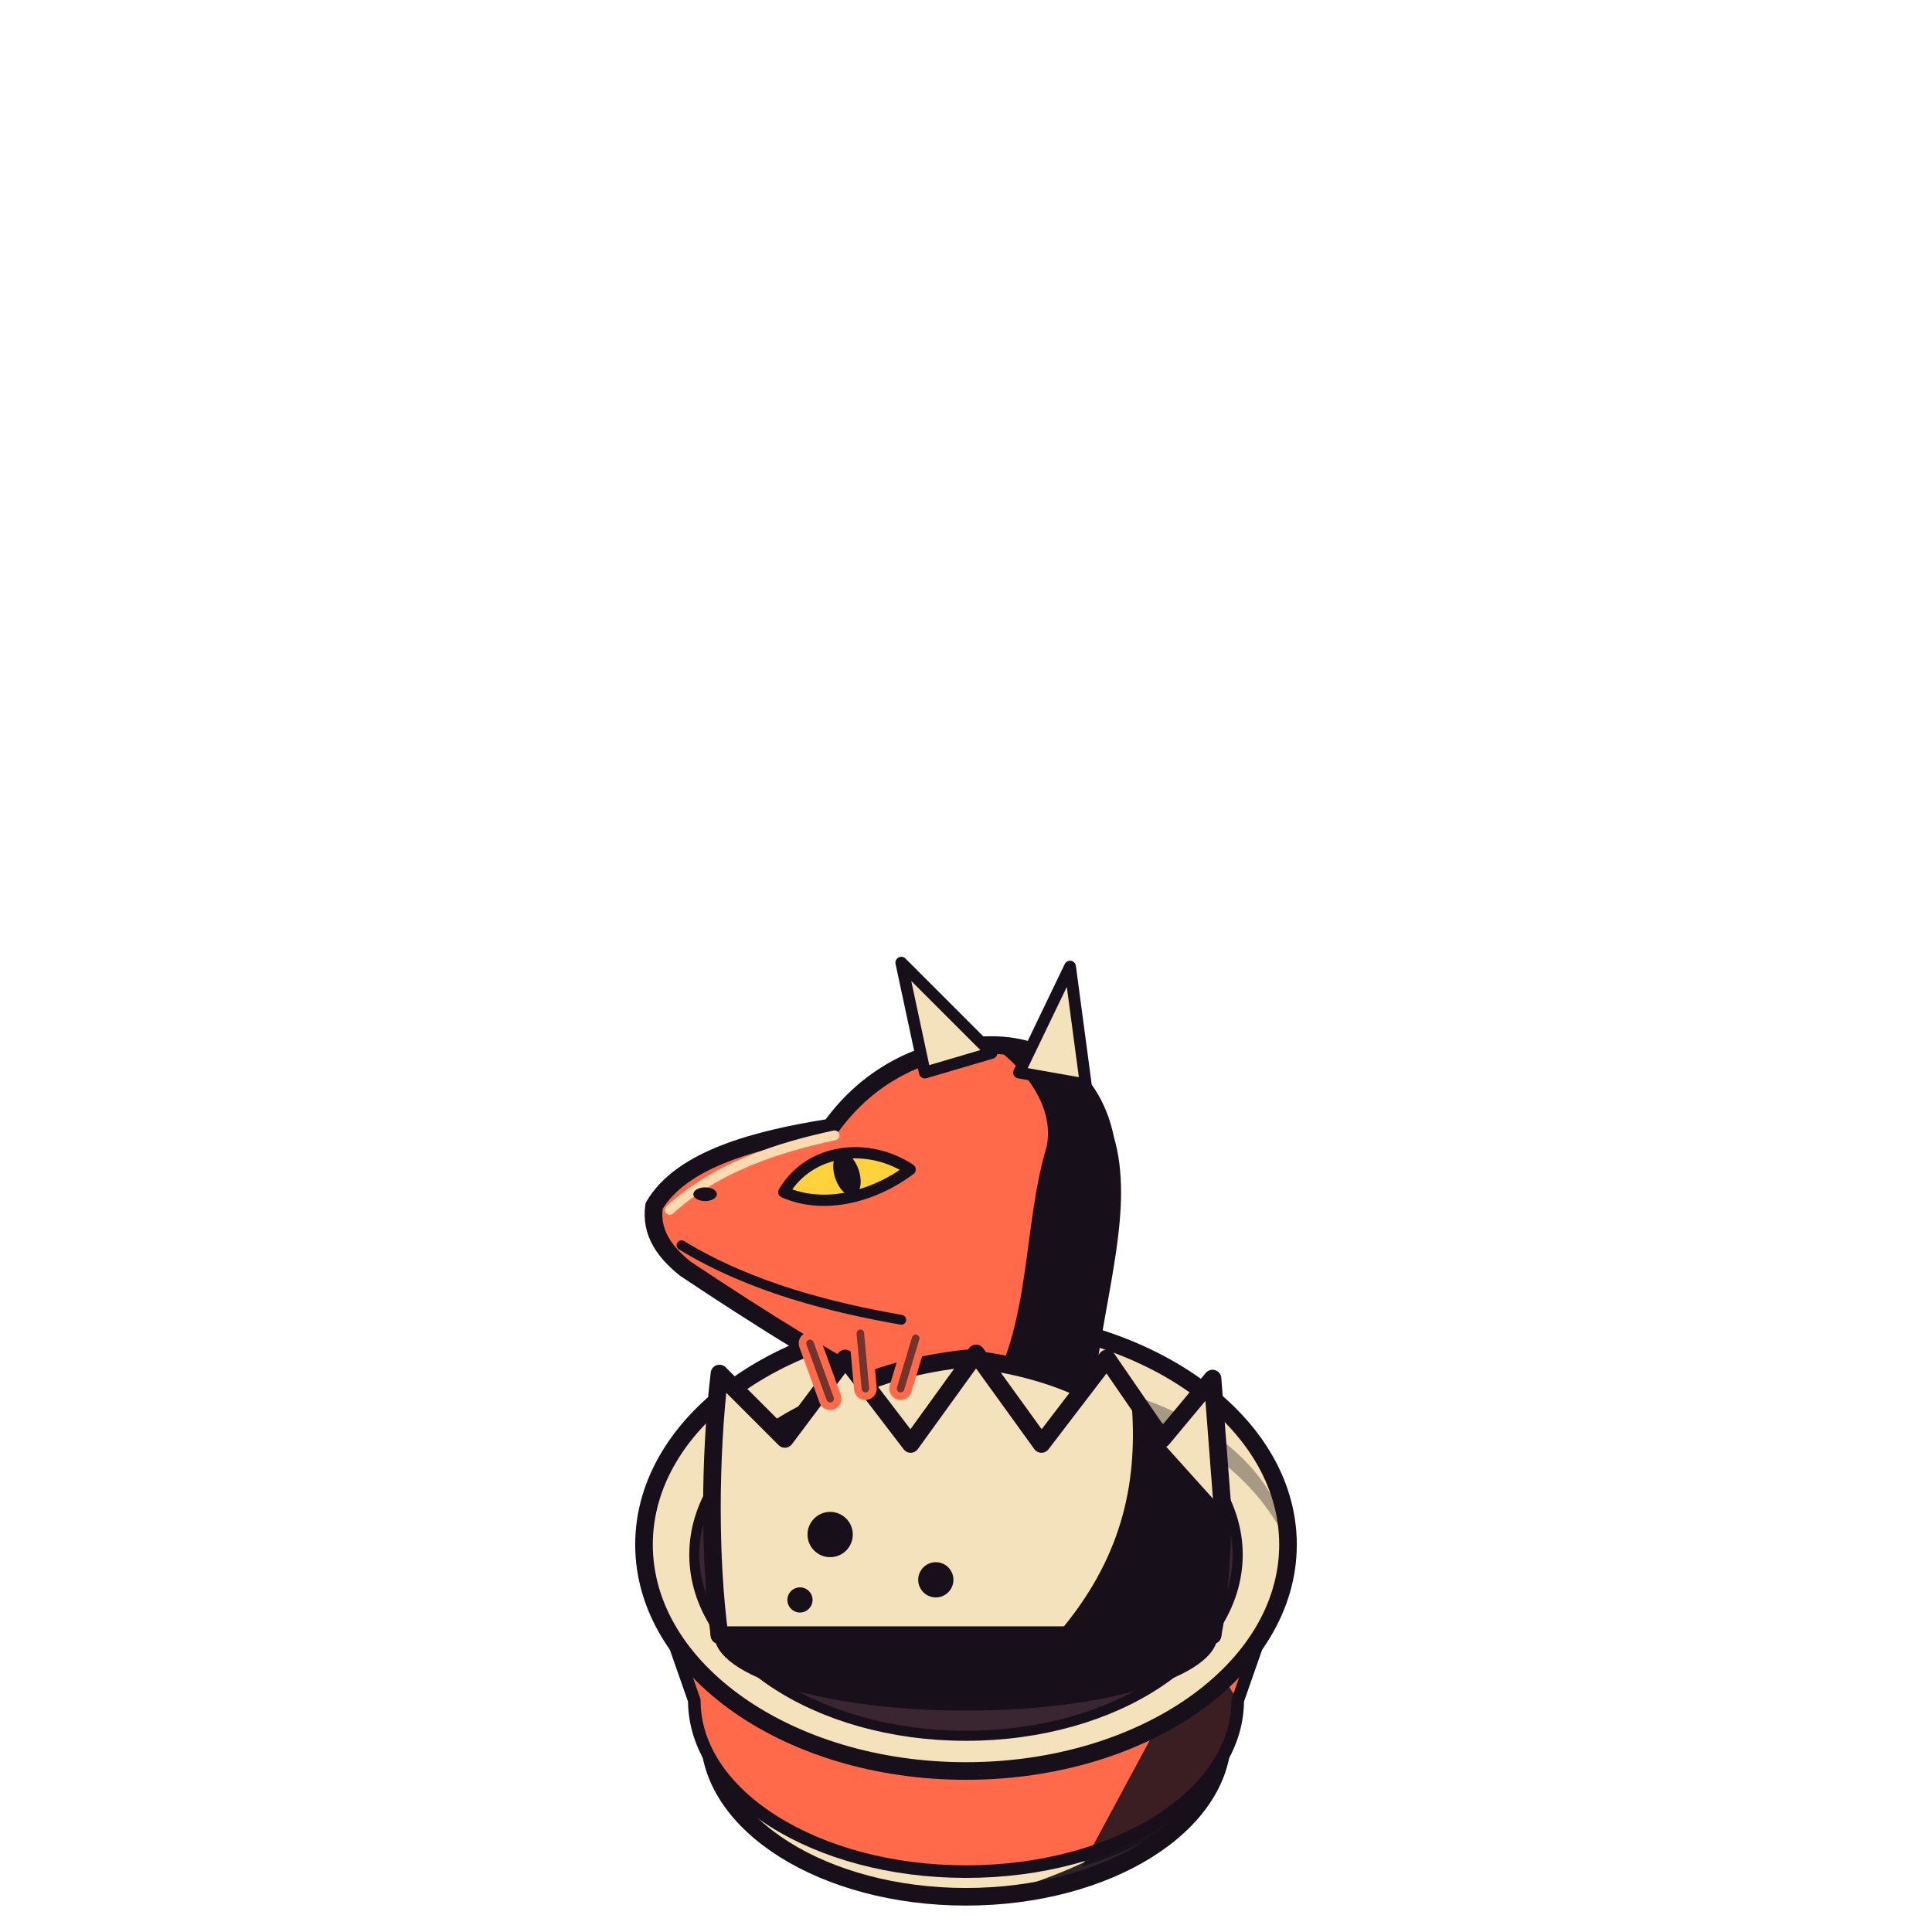
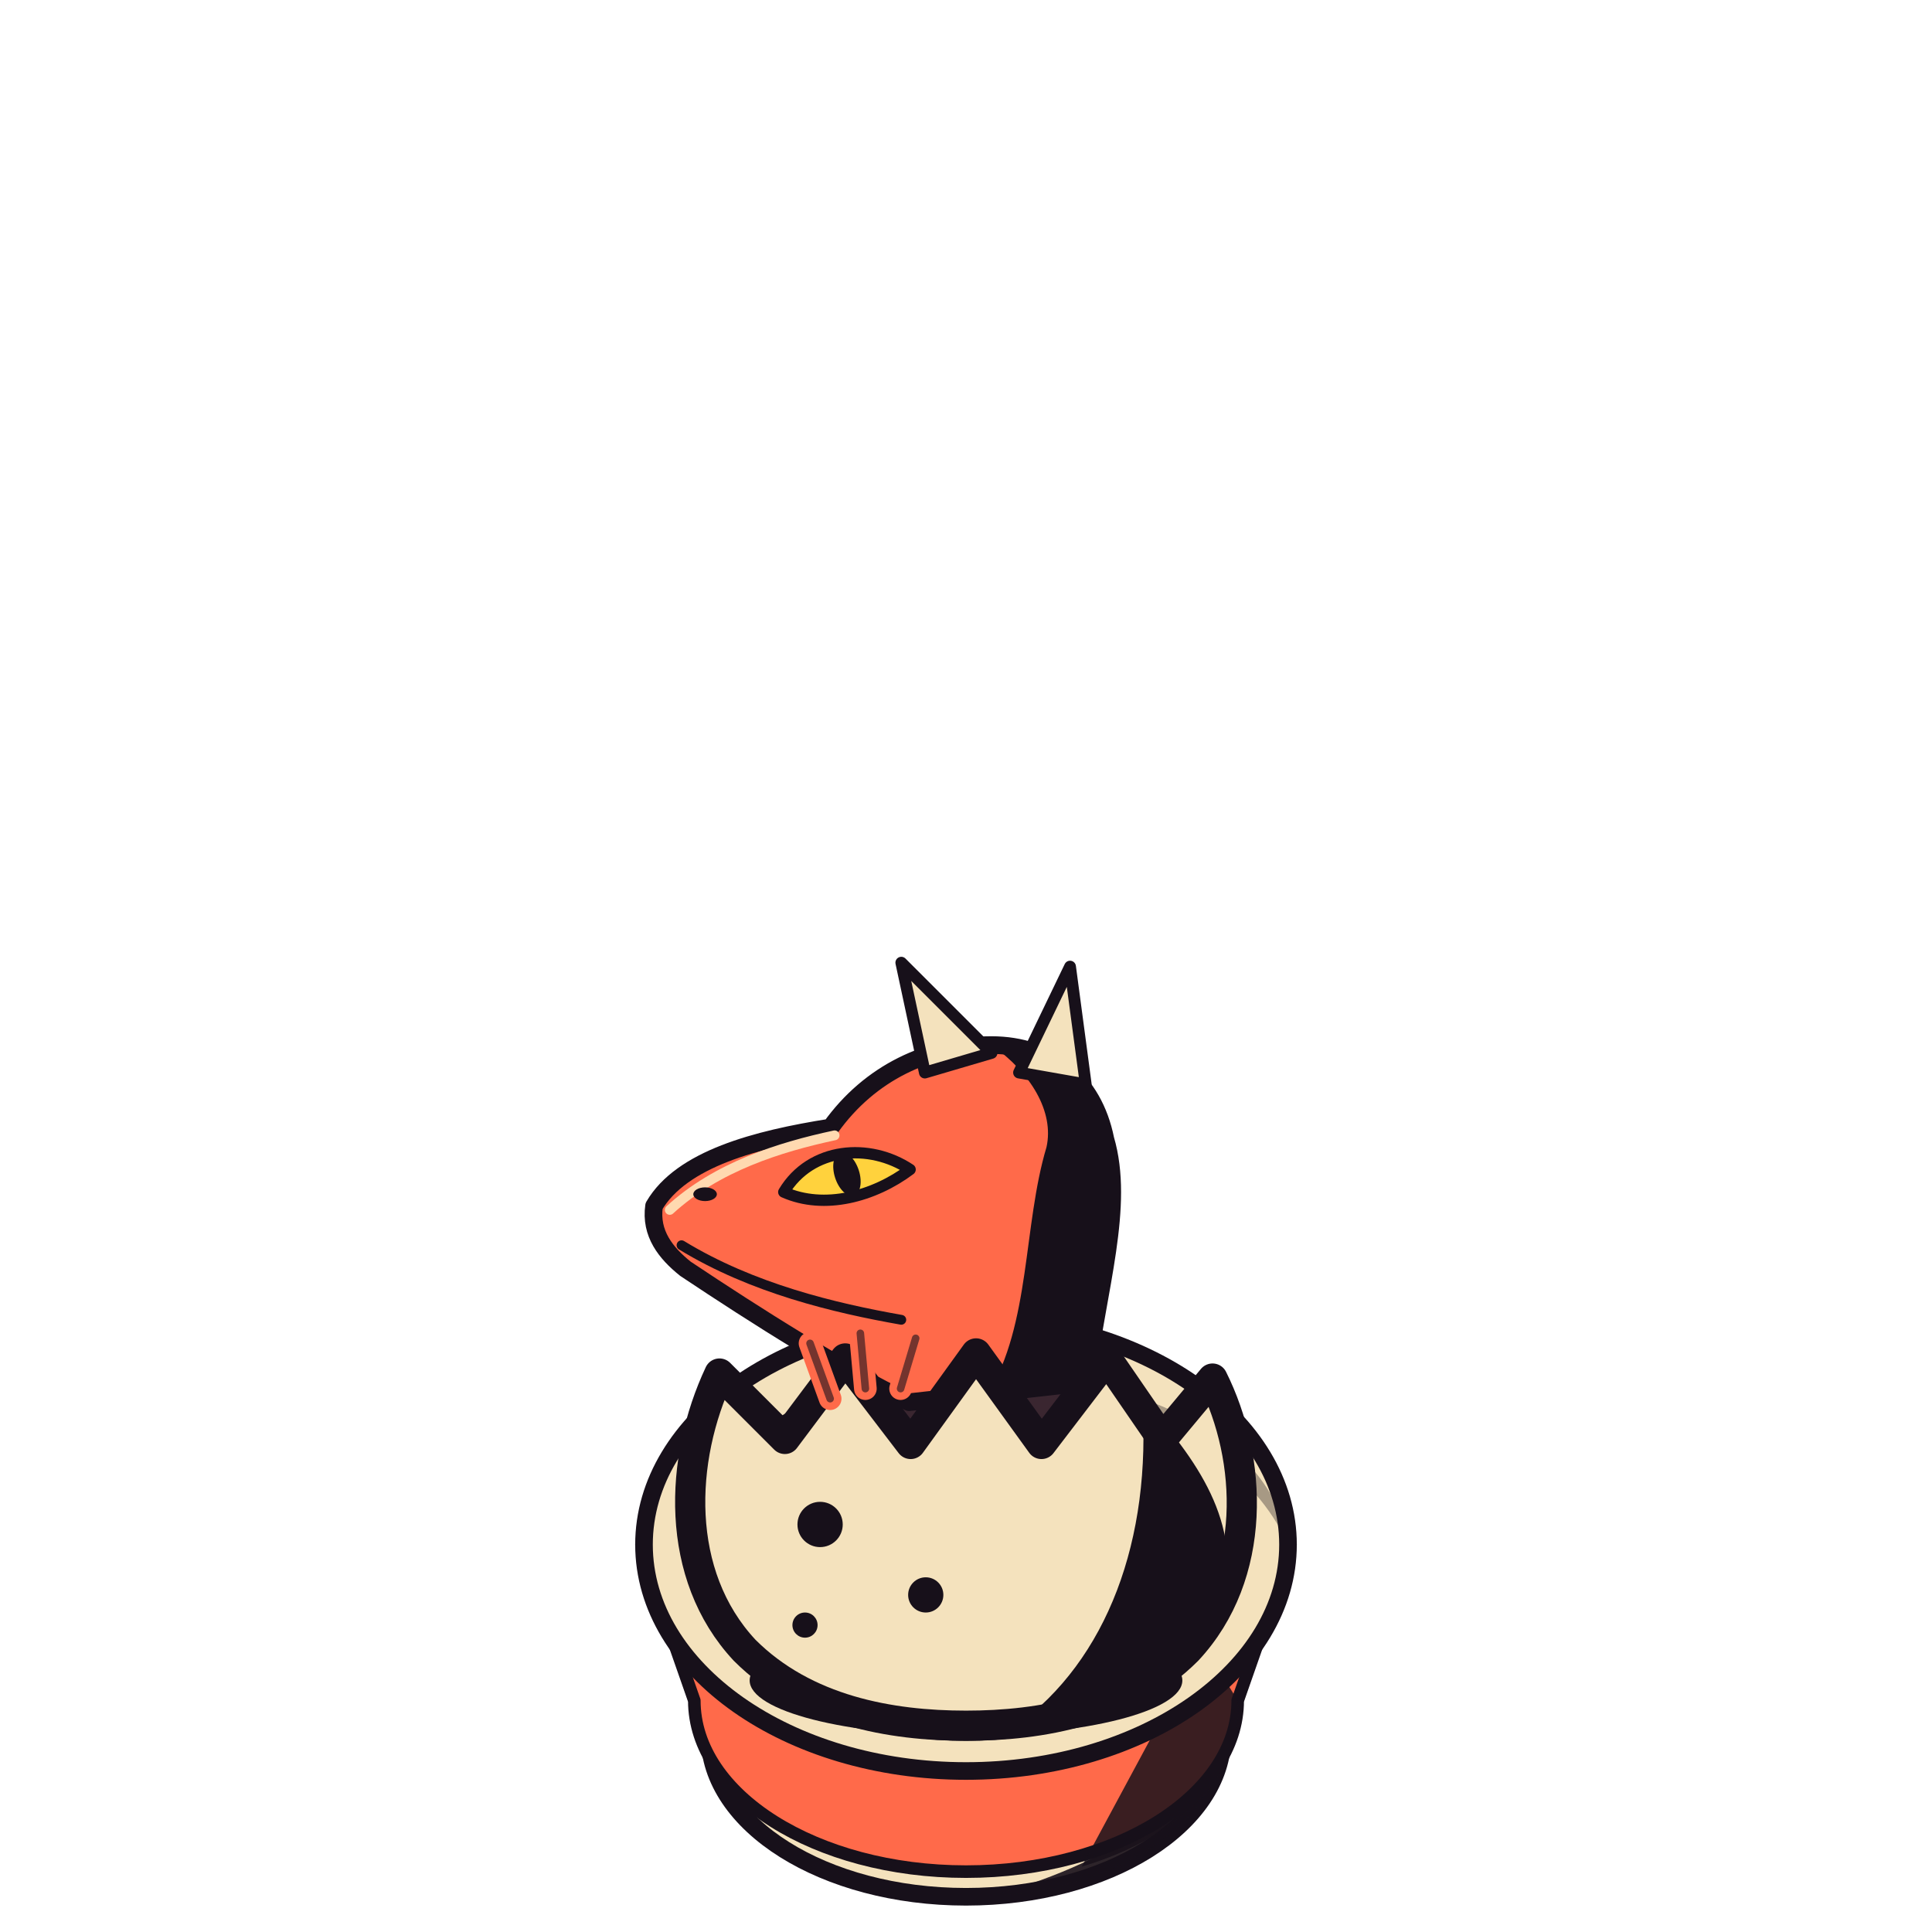
<svg xmlns="http://www.w3.org/2000/svg" viewBox="0 0 768 768" width="768" height="768">
  <path d="M256,614 L282,690 A102,64 0 0 0 486,690 L512,614 Z" fill="#f4e2bd" stroke="#17101a" stroke-width="7" stroke-linejoin="round" />
  <path d="M498,614 L486,690 A102,64 0 0 1 392,754 C440,742 478,716 486,690 Z" fill="#17101a" opacity=".9" />
  <path d="M262,636 L276,676 A108,68 0 0 0 492,676 L506,636 A128,90 0 0 1 262,636 Z" fill="#ff6a4a" stroke="#17101a" stroke-width="5" stroke-linejoin="round" />
  <path d="M470,640 L492,676 A108,68 0 0 1 430,742 L458,690 Z" fill="#17101a" opacity=".85" />
  <ellipse cx="384" cy="614" rx="128" ry="90" fill="#f4e2bd" stroke="#17101a" stroke-width="7" />
  <ellipse cx="384" cy="618" rx="108" ry="72" fill="#3a2630" stroke="#17101a" stroke-width="4" />
  <path d="M424,554 A128,90 0 0 1 512,614 A108,72 0 0 0 454,556 Z" fill="#17101a" opacity=".35" />
-   <ellipse cx="384" cy="650" rx="100" ry="30" fill="#17101a" />
+   <ellipse cx="384" cy="668" rx="86" ry="22" fill="#17101a" />
  <g transform="translate(104 222) scale(.78)">
    <path d="M200,330 C214,306 252,296 290,290 C310,262 340,248 372,248 C402,248 424,266 430,296 C440,330 426,372 420,420 L330,430 C296,414 252,386 216,362 C206,354 198,344 200,330 Z" fill="#ff6a4a" stroke="#17101a" stroke-width="9" stroke-linejoin="round" />
    <path d="M372,248 C402,248 424,266 430,296 C440,330 426,372 420,420 L370,426 C392,390 388,340 400,300 C404,282 392,262 372,248 Z" fill="#17101a" />
    <path d="M208,332 C232,310 264,300 292,294" fill="none" stroke="#ffd9b0" stroke-width="5" stroke-linecap="round" />
    <g transform="translate(296 316) scale(1.15)">
      <path d="M-26,6 C-14,-14 12,-16 30,-4 C14,8 -8,14 -26,6 Z" fill="#ffd23d" stroke="#17101a" stroke-width="5" stroke-linejoin="round" />
      <ellipse cx="2" cy="-2" rx="5.5" ry="10" transform="rotate(-18 2 -2)" fill="#17101a" />
    </g>
    <ellipse cx="226" cy="324" rx="6" ry="3.5" fill="#17101a" />
    <path d="M214,350 C250,372 292,382 326,388" fill="none" stroke="#17101a" stroke-width="5" stroke-linecap="round" />
    <path d="M338,262 L326,206 L372,252 Z M386,262 L412,208 L420,268 Z" fill="#f4e2bd" stroke="#17101a" stroke-width="6" stroke-linejoin="round" />
  </g>
-   <path d="M286,650 C282,590 312,548 384,540 C456,548 486,590 482,650 Z" fill="#f4e2bd" stroke="#17101a" stroke-width="7" stroke-linejoin="round" />
-   <path d="M286,546 L312,572 L336,540 L362,574 L388,538 L414,574 L440,540 L462,572 L482,548 L486,600 C486,620 484,640 482,650 L286,650 C282,620 282,580 286,546 Z" fill="#f4e2bd" stroke="#17101a" stroke-width="7" stroke-linejoin="round" />
-   <path d="M450,560 L486,600 C486,630 484,642 482,650 L420,650 C446,620 452,590 450,560 Z" fill="#17101a" />
-   <circle cx="330" cy="610" r="9" fill="#17101a" />
-   <circle cx="372" cy="628" r="7" fill="#17101a" />
-   <circle cx="318" cy="636" r="5" fill="#17101a" />
+   <path d="M286,546 L312,572 L336,540 L362,574 L388,538 L414,574 L440,540 L462,572 L482,548 C498,580 500,626 472,656 C448,680 414,686 384,686 C354,686 320,680 296,656 C268,626 270,580 286,546 Z" fill="#f4e2bd" stroke="#17101a" stroke-width="12" stroke-linejoin="round" />
+   <path d="M454,556 C476,580 494,606 486,636 C476,668 440,684 404,686 C440,660 458,612 454,556 Z" fill="#17101a" />
+   <circle cx="326" cy="606" r="9" fill="#17101a" />
+   <circle cx="368" cy="634" r="7" fill="#17101a" />
+   <circle cx="320" cy="646" r="5" fill="#17101a" />
  <path d="M330,556 L322,534 M344,552 L342,530 M358,552 L364,532" stroke="#ff6a4a" stroke-width="9" stroke-linecap="round" />
  <path d="M330,556 L322,534 M344,552 L342,530 M358,552 L364,532" stroke="#17101a" stroke-width="3" stroke-linecap="round" opacity=".6" />
</svg>
